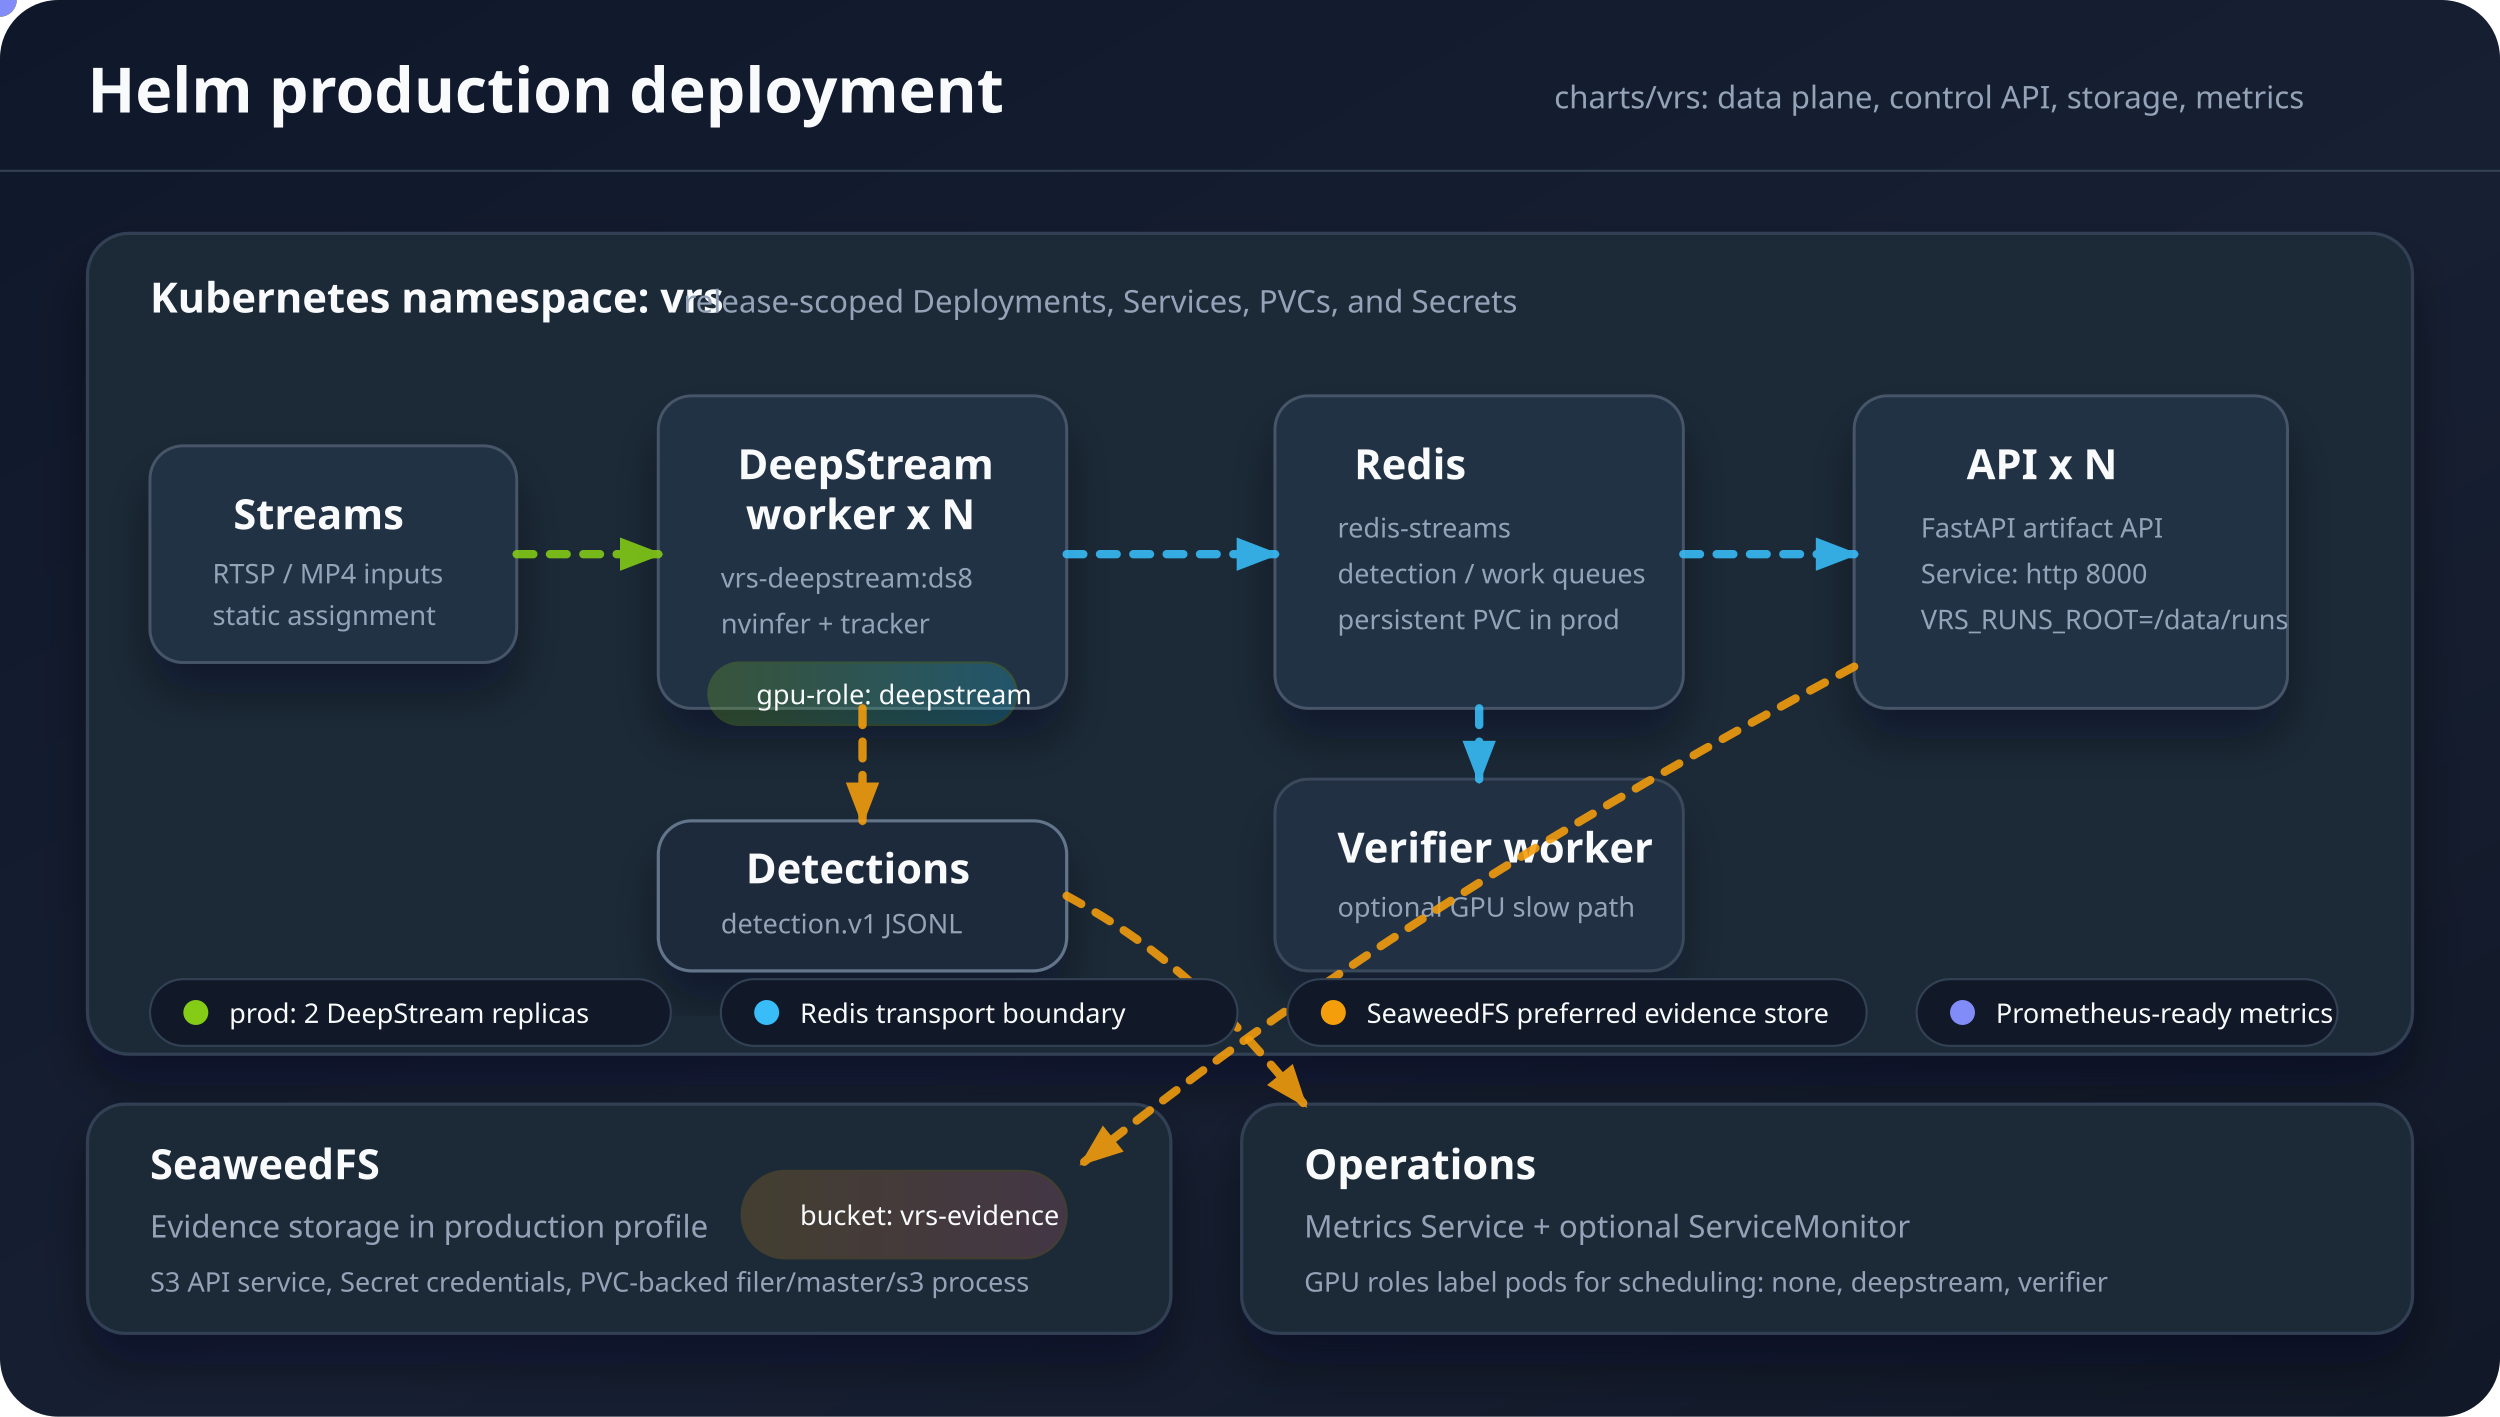
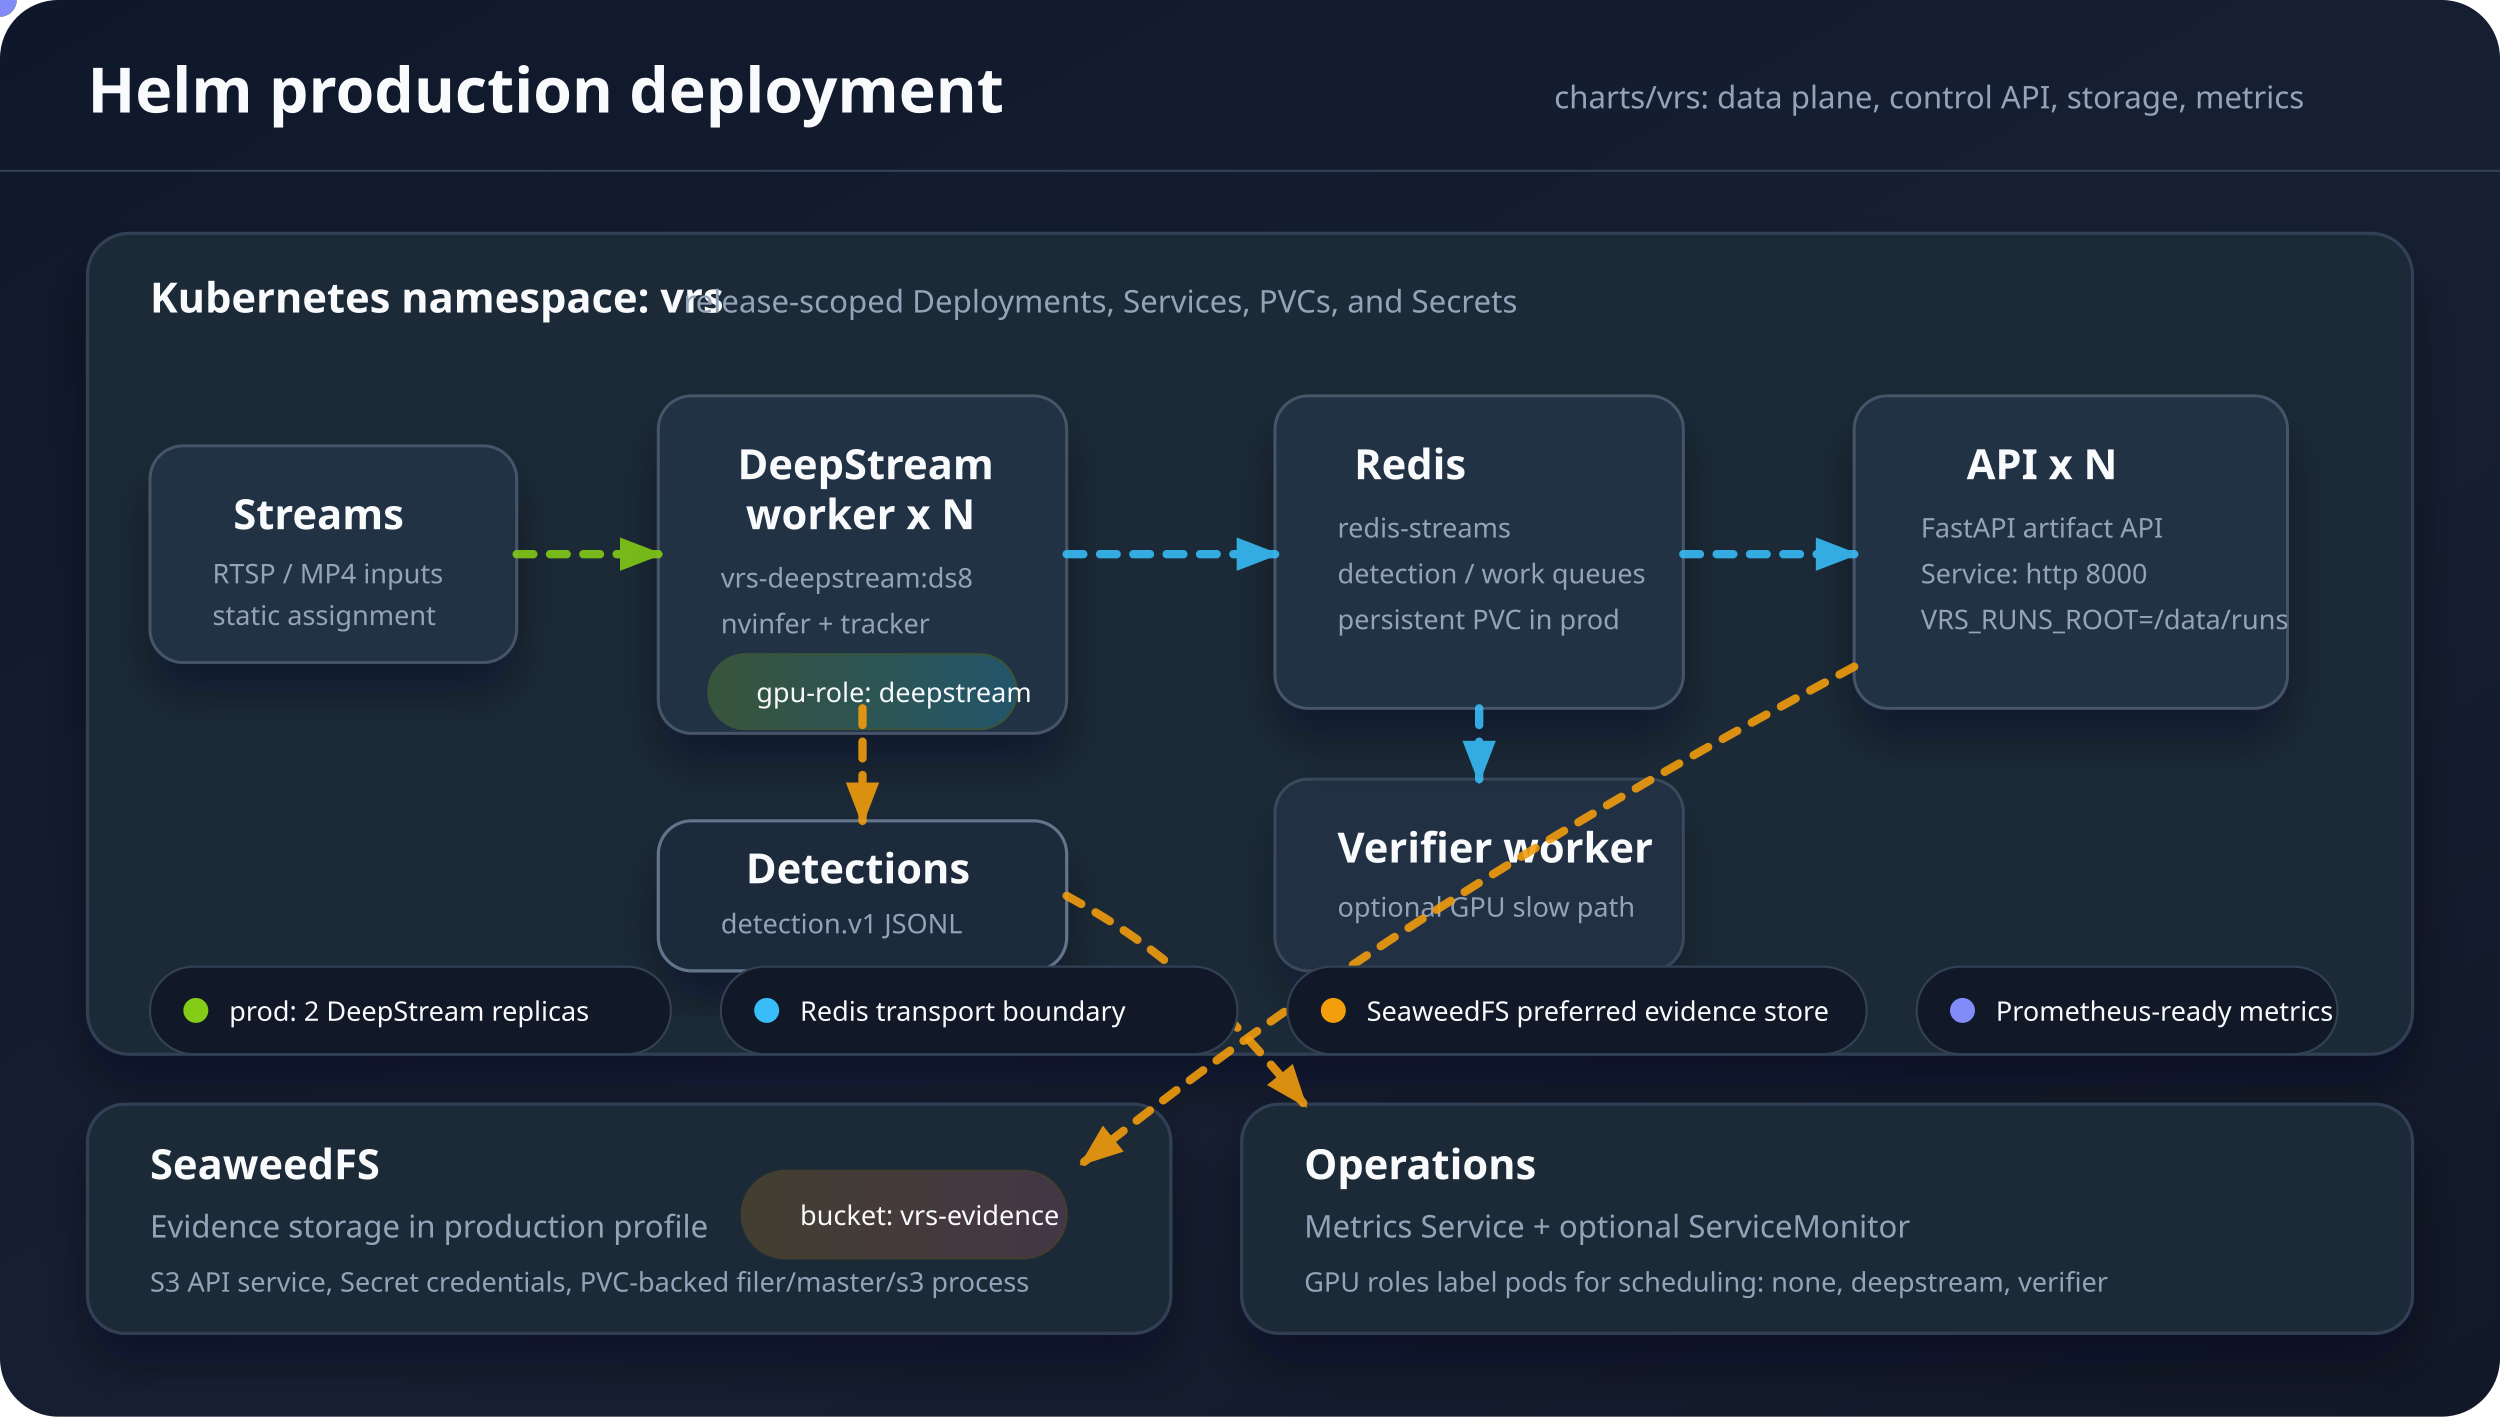
<svg xmlns="http://www.w3.org/2000/svg" width="1200" height="680" viewBox="0 0 1200 680" role="img" aria-labelledby="title desc">
  <defs>
    <linearGradient id="bg" x1="0" y1="0" x2="1" y2="1">
      <stop offset="0" stop-color="#0f172a" />
      <stop offset="0.55" stop-color="#172033" />
      <stop offset="1" stop-color="#111827" />
    </linearGradient>
    <linearGradient id="gpu" x1="0" y1="0" x2="1" y2="0">
      <stop offset="0" stop-color="#84cc16" />
      <stop offset="1" stop-color="#22d3ee" />
    </linearGradient>
    <linearGradient id="control" x1="0" y1="0" x2="1" y2="0">
      <stop offset="0" stop-color="#38bdf8" />
      <stop offset="1" stop-color="#818cf8" />
    </linearGradient>
    <linearGradient id="storeGrad" x1="0" y1="0" x2="1" y2="0">
      <stop offset="0" stop-color="#f59e0b" />
      <stop offset="1" stop-color="#fb7185" />
    </linearGradient>
    <filter id="shadow" x="-20%" y="-30%" width="140%" height="160%">
      <feDropShadow dx="0" dy="14" stdDeviation="12" flood-color="#020617" flood-opacity="0.42" />
    </filter>
    <marker id="arrowGpu" markerWidth="6.5" markerHeight="6.5" refX="4.6" refY="2" orient="auto" markerUnits="strokeWidth">
      <path d="M0,0 L0,4 L5.2,2 z" fill="#84cc16" />
    </marker>
    <marker id="arrowControl" markerWidth="6.5" markerHeight="6.5" refX="4.6" refY="2" orient="auto" markerUnits="strokeWidth">
      <path d="M0,0 L0,4 L5.2,2 z" fill="#38bdf8" />
    </marker>
    <marker id="arrowStore" markerWidth="6.5" markerHeight="6.5" refX="4.6" refY="2" orient="auto" markerUnits="strokeWidth">
      <path d="M0,0 L0,4 L5.2,2 z" fill="#f59e0b" />
    </marker>
    <style>
      text{font-family:sans-serif;fill:#f8fafc;font-style:normal}
      .label{fill:#f8fafc;font-style:normal}
      .muted{fill:#94a3b8;font-style:normal}
      .tiny{font-size:13px}
      .small{font-size:15px}
      .medium{font-size:20px;font-weight:700}
      .large{font-size:30px;font-weight:800}
      .panel{fill:#1f2937;stroke:#334155;stroke-width:1.5;filter:url(#shadow)}
      .node{fill:#243044;stroke:#475569;stroke-width:1.4;filter:url(#shadow)}
      .store{fill:#1e293b;stroke:#64748b;stroke-width:1.5;filter:url(#shadow)}
      .chip{fill:#111827;stroke:#334155;stroke-width:1}
      .dim{opacity:.72}
      .flow{fill:none;stroke-linecap:round;stroke-width:4;stroke-dasharray:8 8;opacity:.88}
      .gpuStroke{stroke:#84cc16;marker-end:url(#arrowGpu)}
      .controlStroke{stroke:#38bdf8;marker-end:url(#arrowControl)}
      .storeStroke{stroke:#f59e0b;marker-end:url(#arrowStore)}
      .pulse{filter:url(#shadow)}
      @media (prefers-reduced-motion:no-preference){
        .flow{animation:dash 1.8s linear infinite}
        .p1{animation:video 5.8s linear infinite}
        .p2{animation:meta 5.8s linear infinite}
        .p3{animation:store 5.8s linear infinite}
        .p4{animation:api 5.8s linear infinite}
      }
      @keyframes dash{to{stroke-dashoffset:-58}}
      @keyframes video{
        0%{transform:translate(102px,265px);opacity:0}
        8%{opacity:1}
        32%{transform:translate(318px,265px);opacity:1}
        40%,100%{transform:translate(318px,265px);opacity:0}
      }
      @keyframes meta{
        0%,30%{transform:translate(468px,265px);opacity:0}
        40%{opacity:1}
        62%{transform:translate(662px,265px);opacity:1}
        70%,100%{transform:translate(662px,265px);opacity:0}
      }
      @keyframes store{
        0%,45%{transform:translate(468px,310px);opacity:0}
        55%{opacity:1}
        78%{transform:translate(596px,504px);opacity:1}
        86%,100%{transform:translate(596px,504px);opacity:0}
      }
      @keyframes api{
        0%,60%{transform:translate(810px,265px);opacity:0}
        70%{opacity:1}
        92%{transform:translate(1006px,265px);opacity:1}
        100%{transform:translate(1006px,265px);opacity:0}
      }
    </style>
  </defs>
  <rect width="1200" height="680" rx="28" fill="url(#bg)" />
  <path d="M0 82H1200" stroke="#334155" stroke-width="1" />
  <text fill="#f8fafc" class="label large" x="42" y="54">Helm production deployment</text>
  <text fill="#94a3b8" class="label muted small" x="746" y="52">charts/vrs: data plane, control API, storage, metrics</text>
  <rect class="panel" x="42" y="112" width="1116" height="394" rx="20" />
  <text fill="#f8fafc" class="label medium" x="72" y="150">Kubernetes namespace: vrs</text>
  <text fill="#94a3b8" class="label muted small" x="328" y="150">release-scoped Deployments, Services, PVCs, and Secrets</text>
  <rect class="node" x="72" y="214" width="176" height="104" rx="16" />
  <text fill="#f8fafc" class="label medium" x="112" y="254">Streams</text>
  <text fill="#94a3b8" class="label muted tiny" x="102" y="280">RTSP / MP4 inputs</text>
  <text fill="#94a3b8" class="label muted tiny" x="102" y="300">static assignment</text>
-   <rect class="node" x="316" y="190" width="196" height="150" rx="16" />
+   <rect class="node" x="316" y="190" width="196" height="162" rx="16" />
  <text fill="#f8fafc" class="label medium" x="354" y="230">DeepStream</text>
  <text fill="#f8fafc" class="label medium" x="358" y="254">worker x N</text>
  <text fill="#94a3b8" class="label muted tiny" x="346" y="282">vrs-deepstream:ds8</text>
  <text fill="#94a3b8" class="label muted tiny" x="346" y="304">nvinfer + tracker</text>
-   <rect x="340" y="318" width="148" height="30" rx="15" fill="url(#gpu)" opacity=".22" stroke="#84cc16" />
-   <text fill="#f8fafc" class="label tiny" x="363" y="338">gpu-role: deepstream</text>
+   <rect x="340" y="314" width="148" height="36" rx="18" fill="url(#gpu)" opacity=".22" stroke="#84cc16" />
+   <text fill="#f8fafc" class="label tiny" x="363" y="337">gpu-role: deepstream</text>
  <rect class="node" x="612" y="190" width="196" height="150" rx="16" />
  <text fill="#f8fafc" class="label medium" x="650" y="230">Redis</text>
  <text fill="#94a3b8" class="label muted tiny" x="642" y="258">redis-streams</text>
  <text fill="#94a3b8" class="label muted tiny" x="642" y="280">detection / work queues</text>
  <text fill="#94a3b8" class="label muted tiny" x="642" y="302">persistent PVC in prod</text>
  <rect class="node dim" x="612" y="374" width="196" height="92" rx="16" />
  <text fill="#f8fafc" class="label medium" x="642" y="414">Verifier worker</text>
  <text fill="#94a3b8" class="label muted tiny" x="642" y="440">optional GPU slow path</text>
  <rect class="node" x="890" y="190" width="208" height="150" rx="16" />
  <text fill="#f8fafc" class="label medium" x="944" y="230">API x N</text>
  <text fill="#94a3b8" class="label muted tiny" x="922" y="258">FastAPI artifact API</text>
  <text fill="#94a3b8" class="label muted tiny" x="922" y="280">Service: http 8000</text>
  <text fill="#94a3b8" class="label muted tiny" x="922" y="302">VRS_RUNS_ROOT=/data/runs</text>
  <rect class="store" x="316" y="394" width="196" height="72" rx="16" />
  <text fill="#f8fafc" class="label medium" x="358" y="424">Detections</text>
  <text fill="#94a3b8" class="label muted tiny" x="346" y="448">detection.v1 JSONL</text>
  <path class="flow gpuStroke" d="M248 266H316" fill="none" stroke="#84cc16" stroke-width="4" stroke-dasharray="8 8" stroke-linecap="round" opacity=".88" marker-end="url(#arrowGpu)" />
  <path class="flow controlStroke" d="M512 266H612" fill="none" stroke="#38bdf8" stroke-width="4" stroke-dasharray="8 8" stroke-linecap="round" opacity=".88" marker-end="url(#arrowControl)" />
  <path class="flow controlStroke" d="M808 266H890" fill="none" stroke="#38bdf8" stroke-width="4" stroke-dasharray="8 8" stroke-linecap="round" opacity=".88" marker-end="url(#arrowControl)" />
  <path class="flow storeStroke" d="M414 340V394" fill="none" stroke="#f59e0b" stroke-width="4" stroke-dasharray="8 8" stroke-linecap="round" opacity=".88" marker-end="url(#arrowStore)" />
  <path class="flow controlStroke" d="M710 340V374" fill="none" stroke="#38bdf8" stroke-width="4" stroke-dasharray="8 8" stroke-linecap="round" opacity=".88" marker-end="url(#arrowControl)" />
  <circle class="pulse p1" r="8" fill="#84cc16" />
  <circle class="pulse p2" r="8" fill="#38bdf8" />
  <circle class="pulse p3" r="8" fill="#f59e0b" />
  <circle class="pulse p4" r="8" fill="#818cf8" />
  <rect class="panel" x="42" y="530" width="520" height="110" rx="18" />
  <text fill="#f8fafc" class="label medium" x="72" y="566">SeaweedFS</text>
  <text fill="#94a3b8" class="label muted small" x="72" y="594">Evidence storage in production profile</text>
  <text fill="#94a3b8" class="label muted tiny" x="72" y="620">S3 API service, Secret credentials, PVC-backed filer/master/s3 process</text>
  <rect x="356" y="562" width="156" height="42" rx="21" fill="url(#storeGrad)" opacity=".18" stroke="#f59e0b" />
  <text fill="#f8fafc" class="label tiny" x="384" y="588">bucket: vrs-evidence</text>
  <rect class="panel" x="596" y="530" width="562" height="110" rx="18" />
  <text fill="#f8fafc" class="label medium" x="626" y="566">Operations</text>
  <text fill="#94a3b8" class="label muted small" x="626" y="594">Metrics Service + optional ServiceMonitor</text>
  <text fill="#94a3b8" class="label muted tiny" x="626" y="620">GPU roles label pods for scheduling: none, deepstream, verifier</text>
  <path class="flow storeStroke" d="M512 430C560 456 590 486 626 530" fill="none" stroke="#f59e0b" stroke-width="4" stroke-dasharray="8 8" stroke-linecap="round" opacity=".88" marker-end="url(#arrowStore)" />
  <path class="flow storeStroke" d="M890 320C760 390 640 462 520 558" fill="none" stroke="#f59e0b" stroke-width="4" stroke-dasharray="8 8" stroke-linecap="round" opacity=".88" marker-end="url(#arrowStore)" />
-   <rect class="chip" x="72" y="470" width="250" height="32" rx="16" />
-   <circle cx="94" cy="486" r="6" fill="#84cc16" />
-   <text fill="#f8fafc" class="label tiny" x="110" y="491">prod: 2 DeepStream replicas</text>
-   <rect class="chip" x="346" y="470" width="248" height="32" rx="16" />
-   <circle cx="368" cy="486" r="6" fill="#38bdf8" />
-   <text fill="#f8fafc" class="label tiny" x="384" y="491">Redis transport boundary</text>
-   <rect class="chip" x="618" y="470" width="278" height="32" rx="16" />
-   <circle cx="640" cy="486" r="6" fill="#f59e0b" />
-   <text fill="#f8fafc" class="label tiny" x="656" y="491">SeaweedFS preferred evidence store</text>
-   <rect class="chip" x="920" y="470" width="202" height="32" rx="16" />
-   <circle cx="942" cy="486" r="6" fill="#818cf8" />
-   <text fill="#f8fafc" class="label tiny" x="958" y="491">Prometheus-ready metrics</text>
+   <rect class="chip" x="72" y="464" width="250" height="42" rx="21" />
+   <circle cx="94" cy="485" r="6" fill="#84cc16" />
+   <text fill="#f8fafc" class="label tiny" x="110" y="490">prod: 2 DeepStream replicas</text>
+   <rect class="chip" x="346" y="464" width="248" height="42" rx="21" />
+   <circle cx="368" cy="485" r="6" fill="#38bdf8" />
+   <text fill="#f8fafc" class="label tiny" x="384" y="490">Redis transport boundary</text>
+   <rect class="chip" x="618" y="464" width="278" height="42" rx="21" />
+   <circle cx="640" cy="485" r="6" fill="#f59e0b" />
+   <text fill="#f8fafc" class="label tiny" x="656" y="490">SeaweedFS preferred evidence store</text>
+   <rect class="chip" x="920" y="464" width="202" height="42" rx="21" />
+   <circle cx="942" cy="485" r="6" fill="#818cf8" />
+   <text fill="#f8fafc" class="label tiny" x="958" y="490">Prometheus-ready metrics</text>
</svg>
